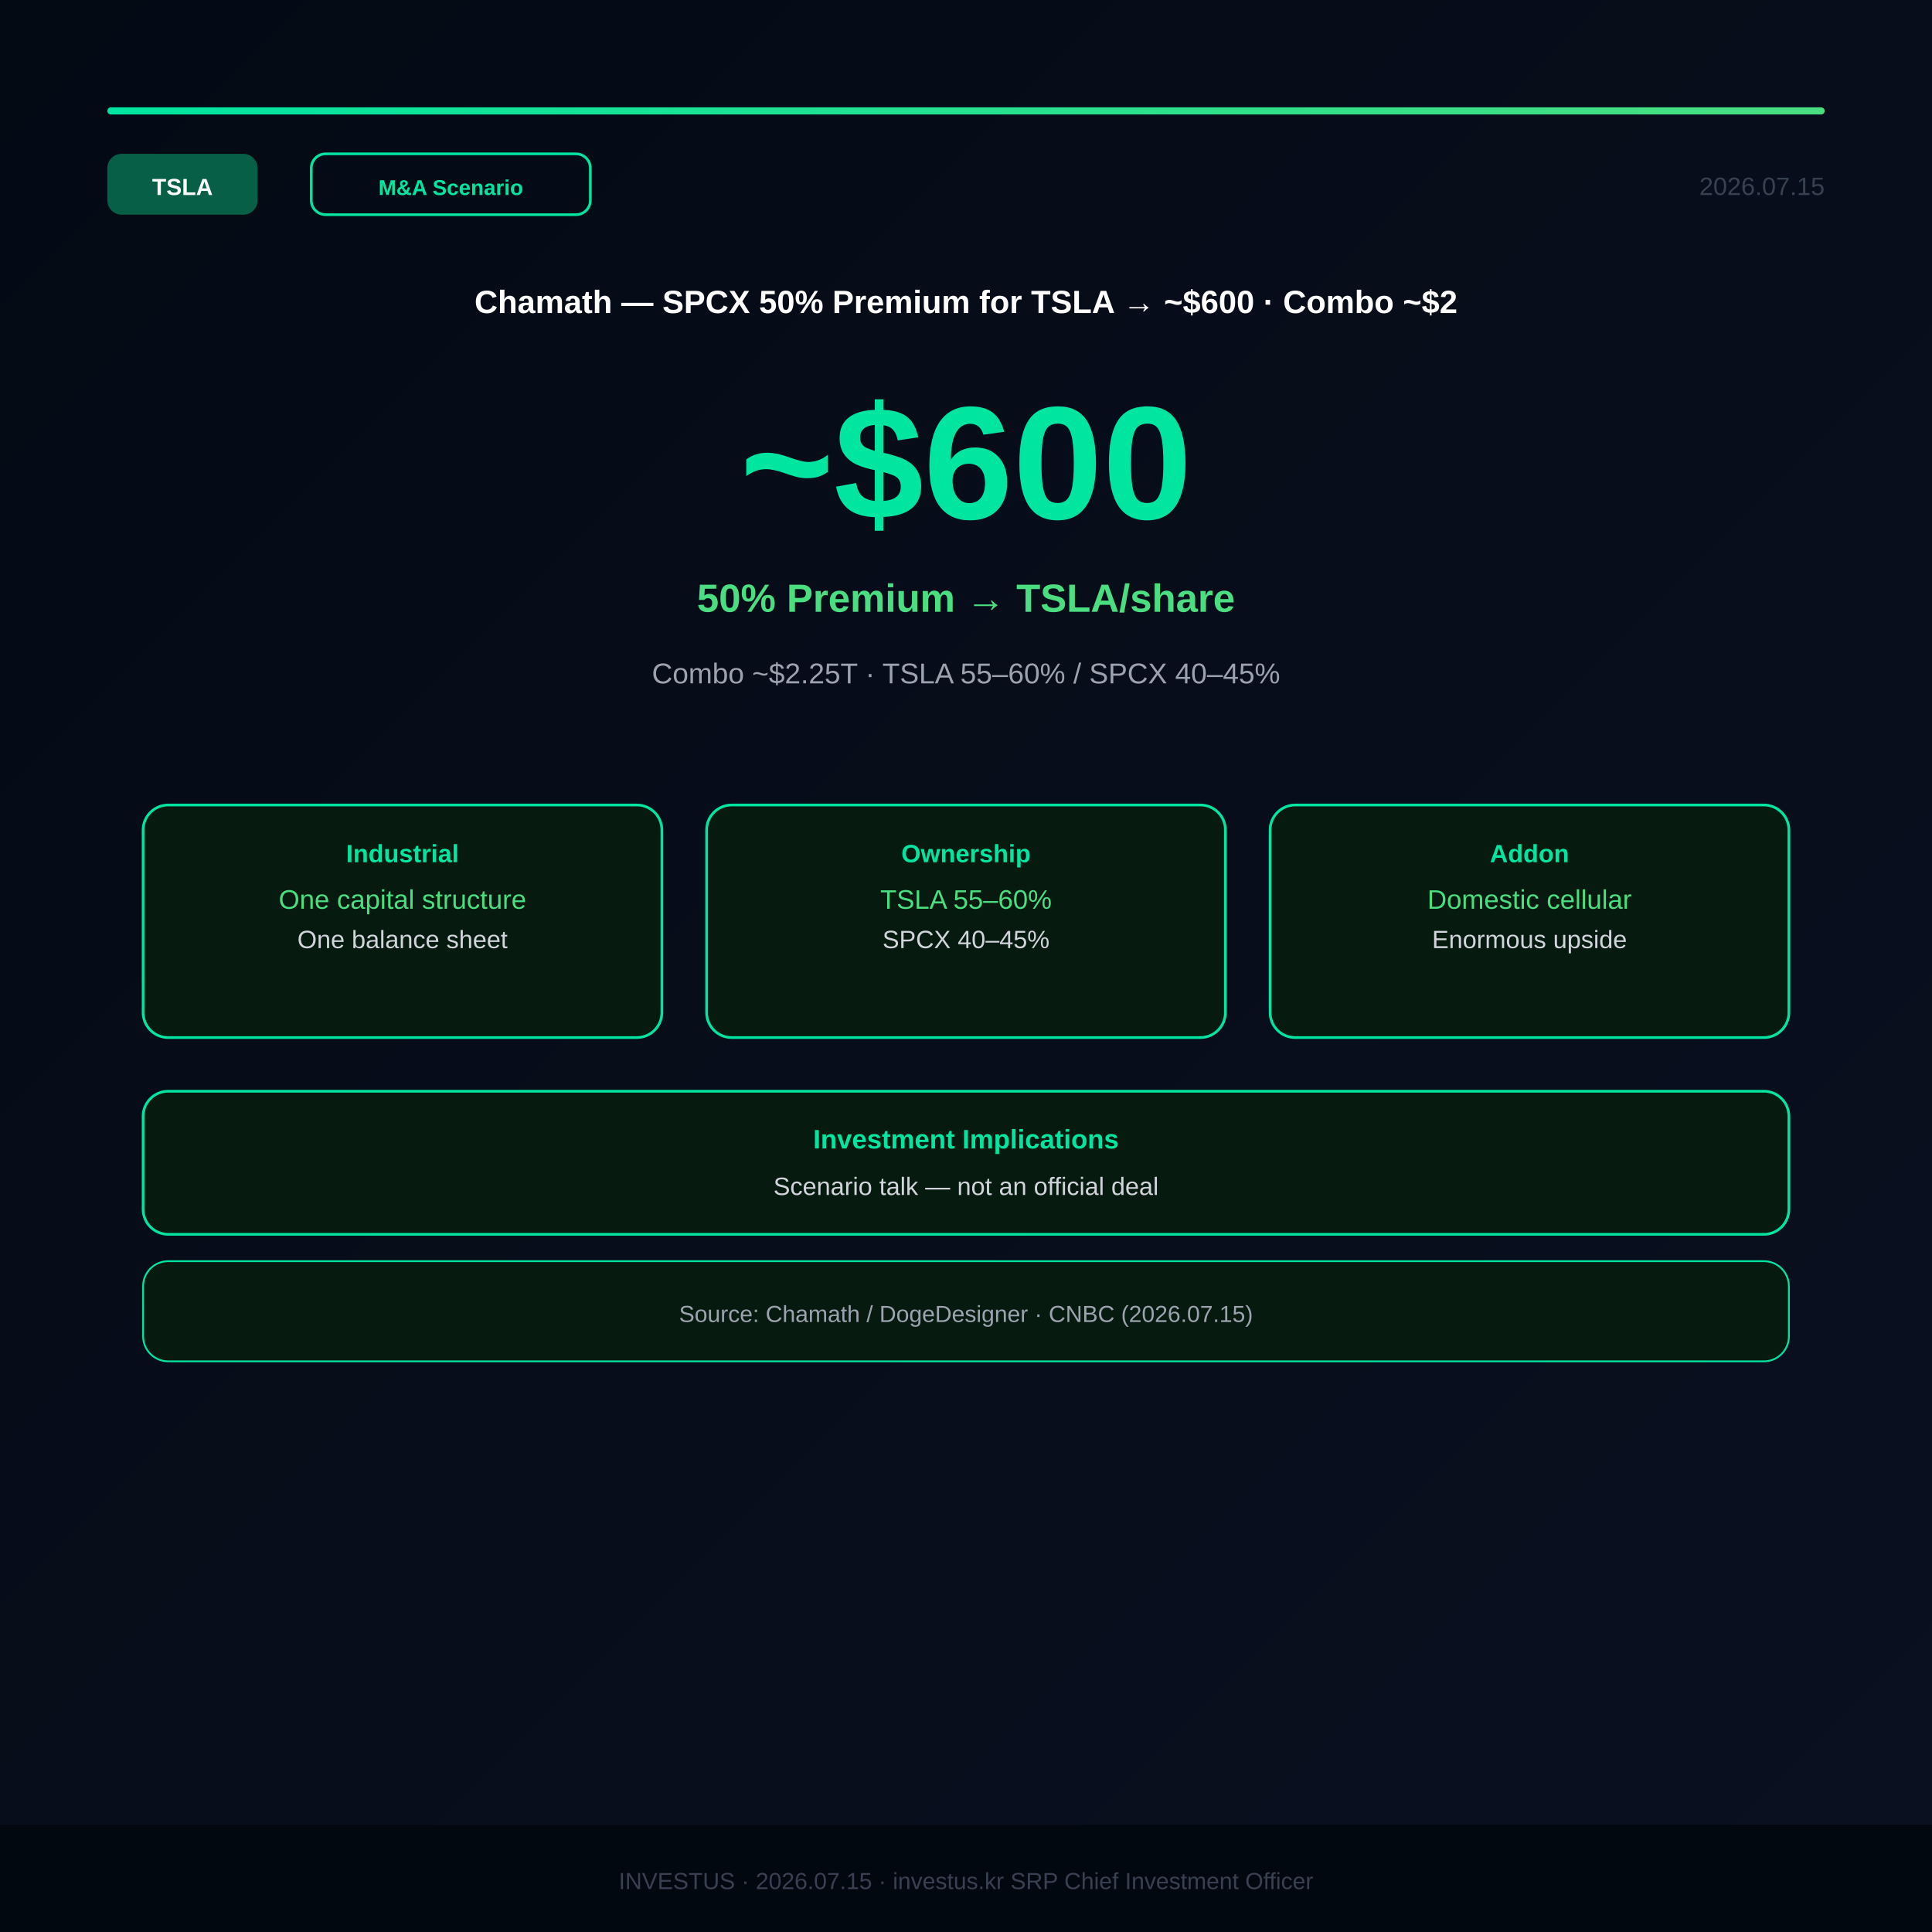
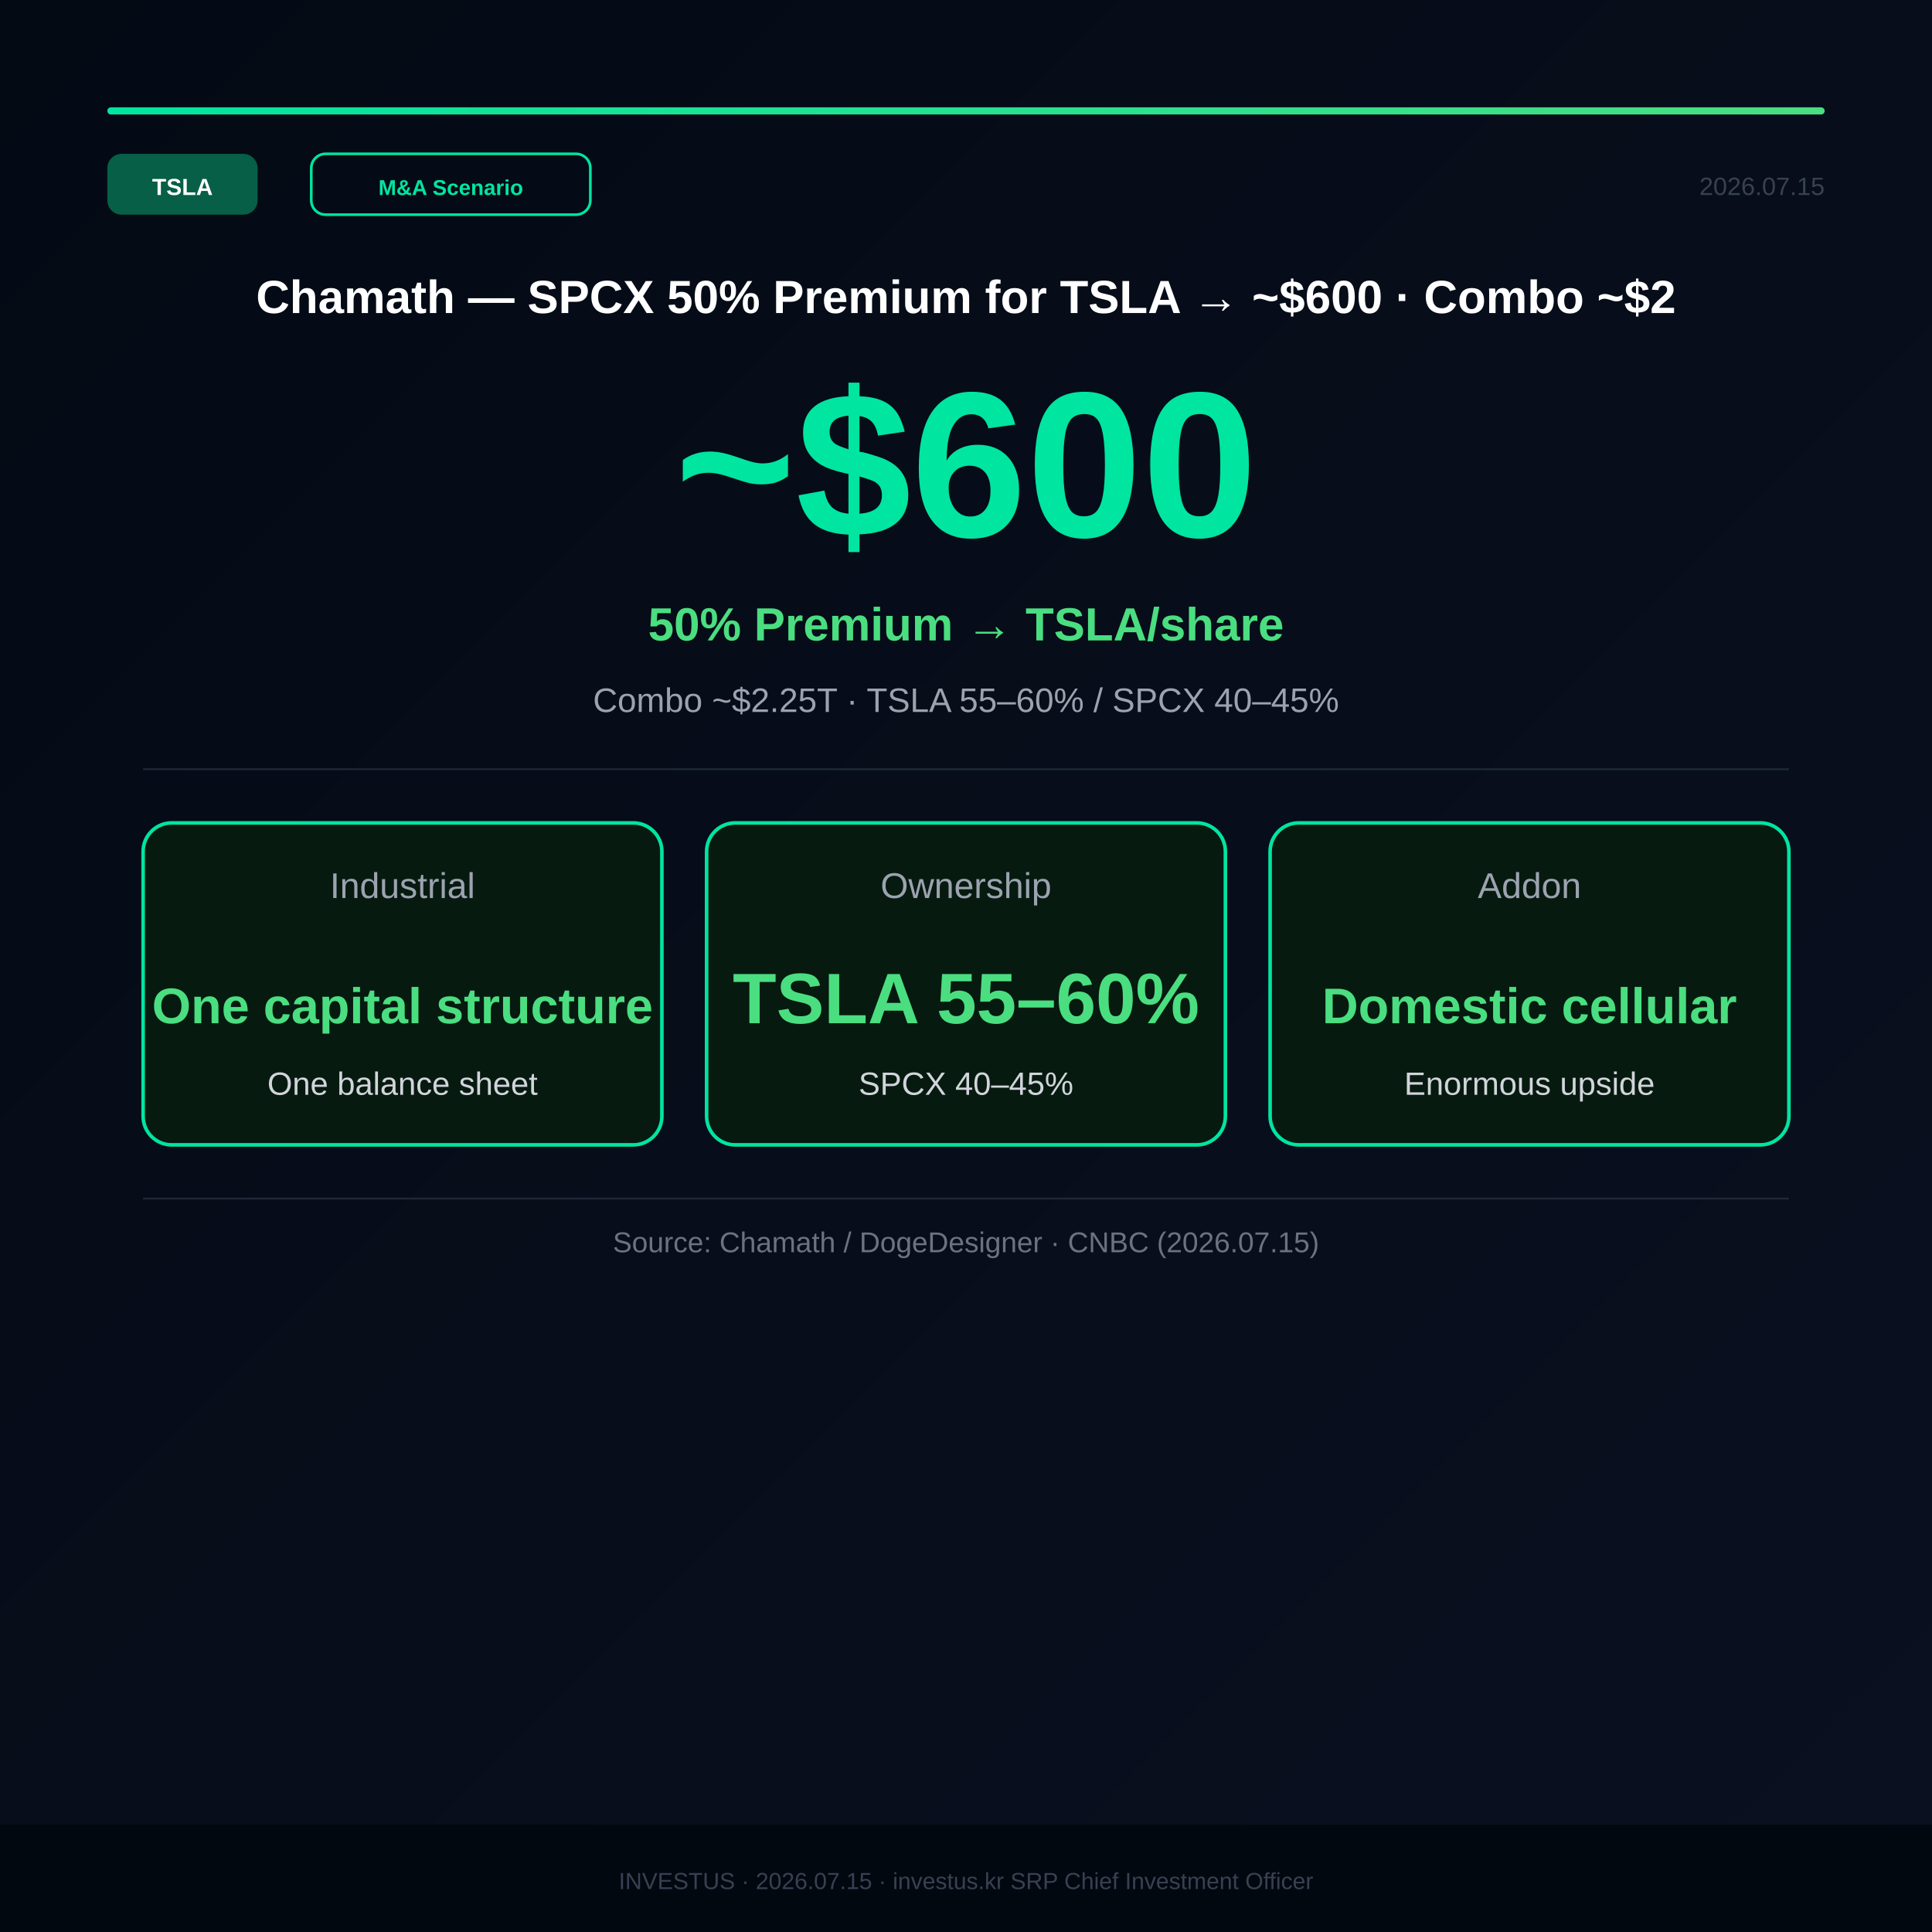
<svg xmlns="http://www.w3.org/2000/svg" viewBox="0 0 1080 1080" width="1080" height="1080">
  <defs>
    <linearGradient id="bg" x1="0%" y1="0%" x2="100%" y2="100%">
      <stop offset="0%" style="stop-color:#040a14" />
      <stop offset="100%" style="stop-color:#0a1020" />
    </linearGradient>
    <linearGradient id="grad" x1="0%" y1="0%" x2="100%" y2="0%">
      <stop offset="0%" style="stop-color:#00e5a0" />
      <stop offset="100%" style="stop-color:#4ade80" />
    </linearGradient>
  </defs>
  <rect width="1080" height="1080" fill="url(#bg)" />
  <rect x="60" y="60" width="960" height="4" fill="url(#grad)" rx="2" />
  <rect x="60" y="86" width="84" height="34" rx="8" fill="#065f46" />
  <text x="102.0" y="109" font-family="Arial Black, Arial" font-weight="900" font-size="13" fill="#ffffff" text-anchor="middle">TSLA</text>
  <rect x="174" y="86" width="156" height="34" rx="8" fill="none" stroke="#00e5a0" stroke-width="1.5" />
  <text x="252.0" y="109" font-family="Arial, sans-serif" font-weight="700" font-size="12" fill="#00e5a0" text-anchor="middle">M&amp;A Scenario</text>
  <text x="1020" y="109" font-family="Arial, sans-serif" font-size="14" fill="#374151" text-anchor="end">2026.07.15</text>
-   <text x="540" y="175" font-family="Arial Black, Arial" font-weight="900" font-size="18" fill="#ffffff" text-anchor="middle">Chamath — SPCX 50% Premium for TSLA → ~$600 · Combo ~$2</text>
-   <text x="540" y="290" font-family="Arial Black, Arial" font-weight="900" font-size="90" fill="#00e5a0" text-anchor="middle">~$600</text>
-   <text x="540" y="342" font-family="Arial Black, Arial" font-weight="900" font-size="22" fill="#4ade80" text-anchor="middle">50% Premium → TSLA/share</text>
-   <text x="540" y="382" font-family="Arial, sans-serif" font-size="16" fill="#9ca3af" text-anchor="middle">Combo ~$2.25T · TSLA 55–60% / SPCX 40–45%</text>
-   <rect x="80" y="450" width="290" height="130" rx="14" fill="#071a10" stroke="#00e5a0" stroke-width="1.5" />
-   <text x="225.0" y="482" font-family="Arial Black, Arial" font-weight="900" font-size="14" fill="#00e5a0" text-anchor="middle">Industrial</text>
-   <text x="225.0" y="508" font-family="Arial, sans-serif" font-size="15" fill="#4ade80" text-anchor="middle">One capital structure</text>
-   <text x="225.0" y="530" font-family="Arial, sans-serif" font-size="14" fill="#d1d5db" text-anchor="middle">One balance sheet</text>
-   <rect x="395" y="450" width="290" height="130" rx="14" fill="#071a10" stroke="#00e5a0" stroke-width="1.5" />
-   <text x="540.0" y="482" font-family="Arial Black, Arial" font-weight="900" font-size="14" fill="#00e5a0" text-anchor="middle">Ownership</text>
-   <text x="540.0" y="508" font-family="Arial, sans-serif" font-size="15" fill="#4ade80" text-anchor="middle">TSLA 55–60%</text>
-   <text x="540.0" y="530" font-family="Arial, sans-serif" font-size="14" fill="#d1d5db" text-anchor="middle">SPCX 40–45%</text>
-   <rect x="710" y="450" width="290" height="130" rx="14" fill="#071a10" stroke="#00e5a0" stroke-width="1.5" />
-   <text x="855.0" y="482" font-family="Arial Black, Arial" font-weight="900" font-size="14" fill="#00e5a0" text-anchor="middle">Addon</text>
-   <text x="855.0" y="508" font-family="Arial, sans-serif" font-size="15" fill="#4ade80" text-anchor="middle">Domestic cellular</text>
-   <text x="855.0" y="530" font-family="Arial, sans-serif" font-size="14" fill="#d1d5db" text-anchor="middle">Enormous upside</text>
-   <rect x="80" y="610" width="920" height="80" rx="14" fill="#071a10" stroke="#00e5a0" stroke-width="1.5" />
-   <text x="540" y="642" font-family="Arial Black, Arial" font-weight="900" font-size="15" fill="#00e5a0" text-anchor="middle">Investment Implications</text>
-   <text x="540" y="668" font-family="Arial, sans-serif" font-size="14" fill="#d1d5db" text-anchor="middle">Scenario talk — not an official deal</text>
-   <rect x="80" y="705" width="920" height="56" rx="14" fill="#071a10" stroke="#00e5a0" stroke-width="1" />
-   <text x="540" y="739" font-family="Arial, sans-serif" font-size="13" fill="#9ca3af" text-anchor="middle">Source: Chamath / DogeDesigner · CNBC (2026.07.15)</text>
+   <text x="540" y="175" font-family="Arial Black, Arial" font-weight="900" font-size="26" fill="#ffffff" text-anchor="middle">Chamath — SPCX 50% Premium for TSLA → ~$600 · Combo ~$2</text>
+   <text x="540" y="300" font-family="Arial Black, Arial" font-weight="900" font-size="116" fill="#00e5a0" text-anchor="middle">~$600</text>
+   <text x="540" y="358" font-family="Arial Black, Arial" font-weight="900" font-size="26" fill="#4ade80" text-anchor="middle">50% Premium → TSLA/share</text>
+   <text x="540" y="398" font-family="Arial, sans-serif" font-size="19" fill="#9ca3af" text-anchor="middle">Combo ~$2.25T · TSLA 55–60% / SPCX 40–45%</text>
+   <line x1="80" y1="430" x2="1000" y2="430" stroke="#1f2937" stroke-width="1" />
+   <rect x="80" y="460" width="290" height="180" rx="16" fill="#071a10" stroke="#00e5a0" stroke-width="2" />
+   <text x="225.0" y="502" font-family="Arial, sans-serif" font-size="20" fill="#9ca3af" text-anchor="middle">Industrial</text>
+   <text x="225.0" y="572" font-family="Arial Black, Arial" font-weight="900" font-size="28" fill="#4ade80" text-anchor="middle">One capital structure</text>
+   <text x="225.0" y="612" font-family="Arial, sans-serif" font-size="18" fill="#d1d5db" text-anchor="middle">One balance sheet</text>
+   <rect x="395" y="460" width="290" height="180" rx="16" fill="#071a10" stroke="#00e5a0" stroke-width="2" />
+   <text x="540.0" y="502" font-family="Arial, sans-serif" font-size="20" fill="#9ca3af" text-anchor="middle">Ownership</text>
+   <text x="540.0" y="572" font-family="Arial Black, Arial" font-weight="900" font-size="40" fill="#4ade80" text-anchor="middle">TSLA 55–60%</text>
+   <text x="540.0" y="612" font-family="Arial, sans-serif" font-size="18" fill="#d1d5db" text-anchor="middle">SPCX 40–45%</text>
+   <rect x="710" y="460" width="290" height="180" rx="16" fill="#071a10" stroke="#00e5a0" stroke-width="2" />
+   <text x="855.0" y="502" font-family="Arial, sans-serif" font-size="20" fill="#9ca3af" text-anchor="middle">Addon</text>
+   <text x="855.0" y="572" font-family="Arial Black, Arial" font-weight="900" font-size="28" fill="#4ade80" text-anchor="middle">Domestic cellular</text>
+   <text x="855.0" y="612" font-family="Arial, sans-serif" font-size="18" fill="#d1d5db" text-anchor="middle">Enormous upside</text>
+   <line x1="80" y1="670" x2="1000" y2="670" stroke="#1f2937" stroke-width="1" />
+   <text x="540" y="700" font-family="Arial, sans-serif" font-size="16" fill="#6b7280" text-anchor="middle">Source: Chamath / DogeDesigner · CNBC (2026.07.15)</text>
  <rect x="0" y="1020" width="1080" height="60" fill="#020810" />
  <text x="540" y="1056" font-family="Arial, sans-serif" font-size="13" fill="#374151" text-anchor="middle">INVESTUS · 2026.07.15 · investus.kr SRP Chief Investment Officer</text>
</svg>
